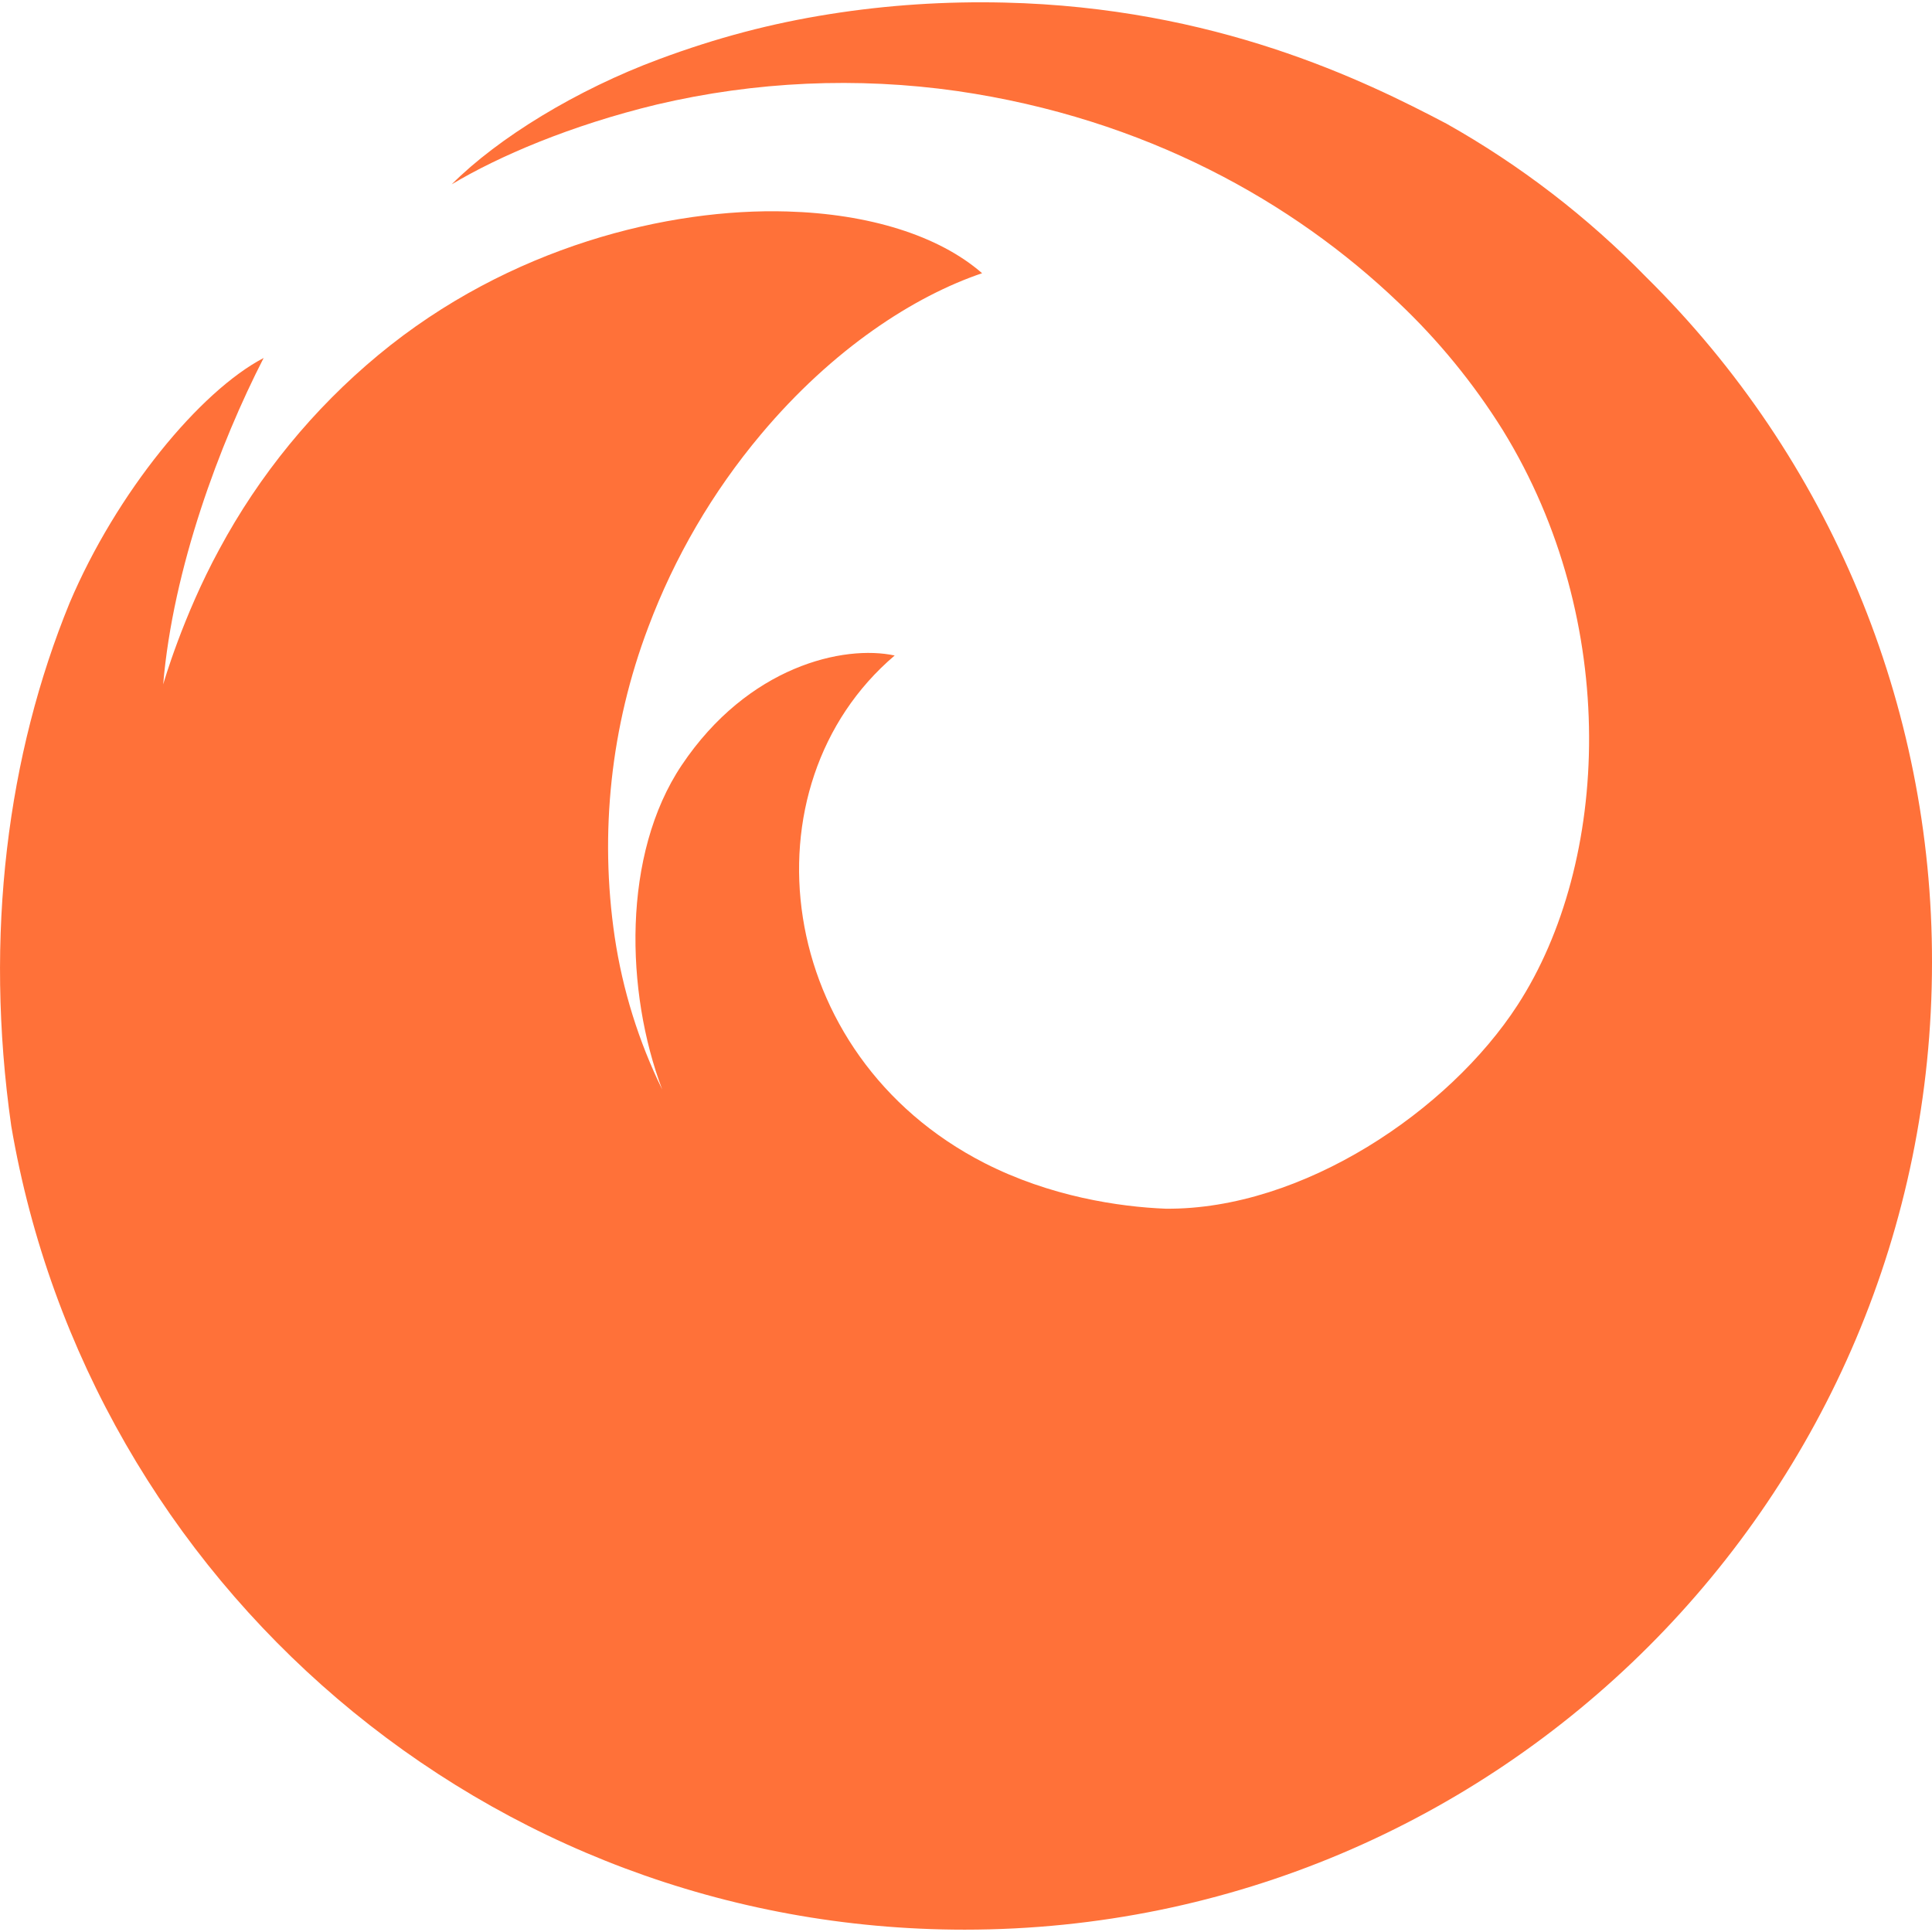
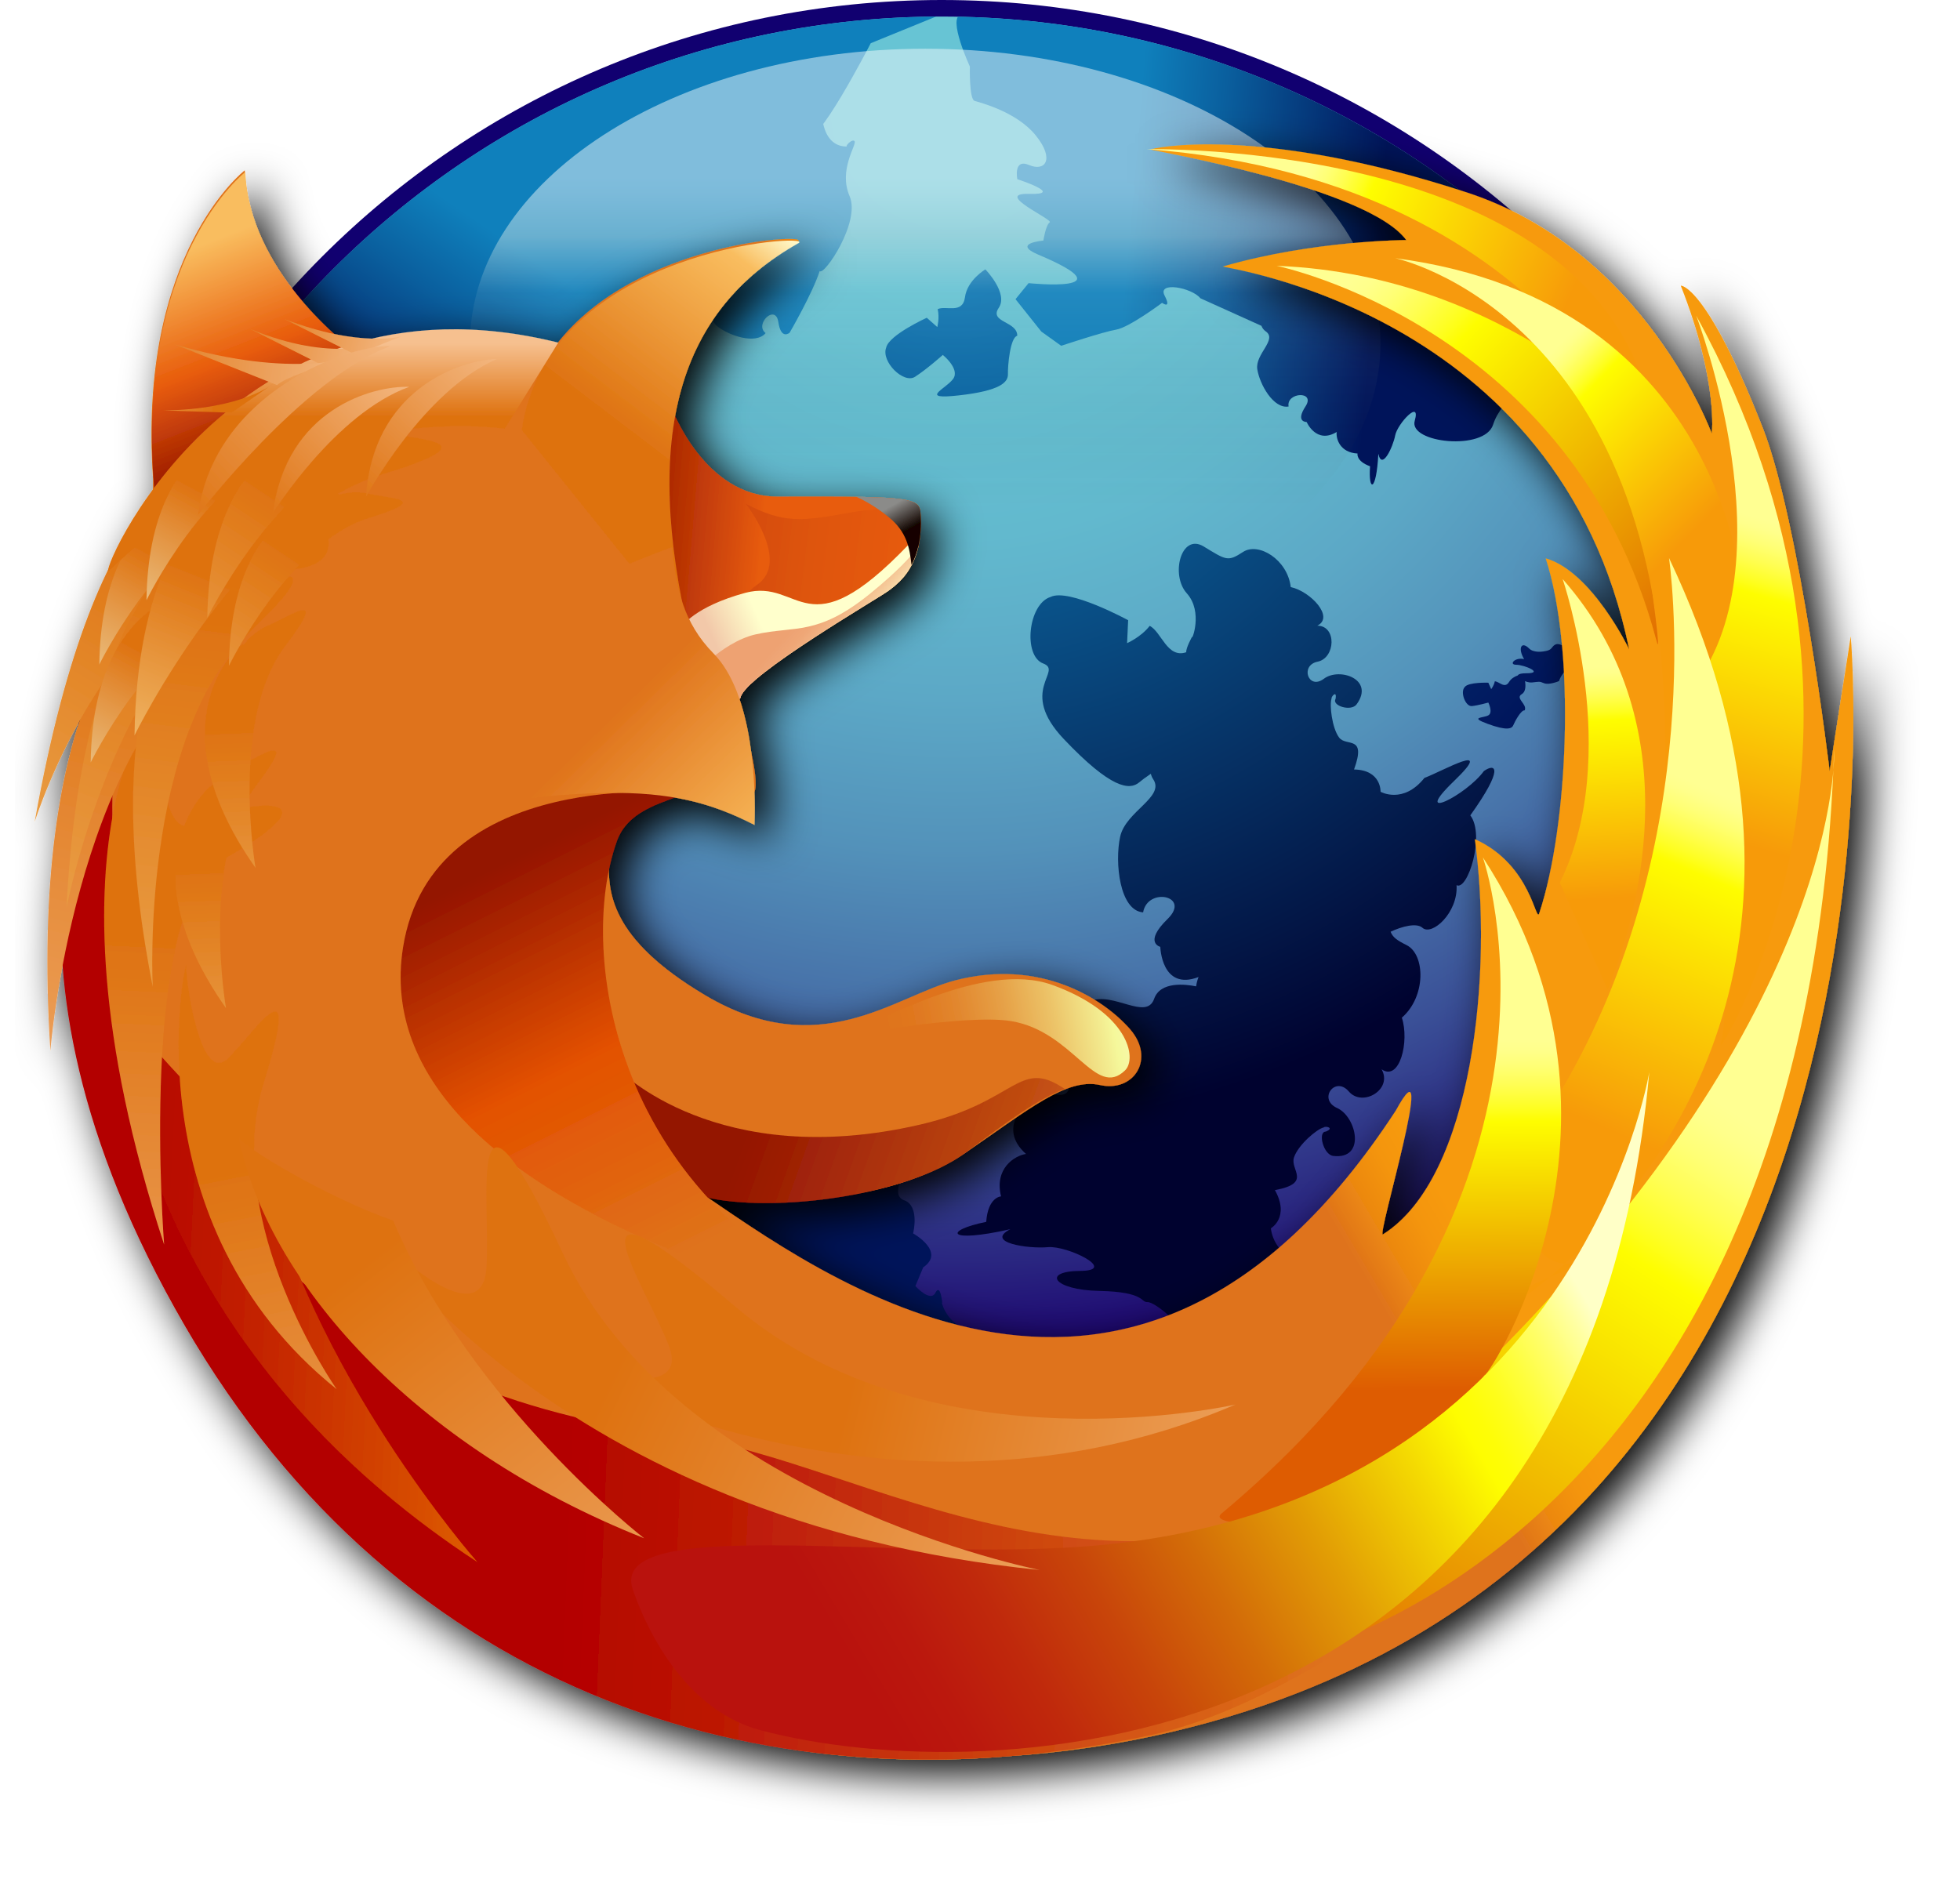
- <svg xmlns="http://www.w3.org/2000/svg" fill="#FF7139" role="img" viewBox="0 0 24 24">
-   <path d="M20.452 3.445a11.002 11.002 0 00-2.482-1.908C16.944.997 15.098.093 12.477.032c-.734-.017-1.457.03-2.174.144-.72.114-1.398.292-2.118.56-1.017.377-1.996.975-2.574 1.554.583-.349 1.476-.733 2.55-.992a10.083 10.083 0 013.729-.167c2.341.34 4.178 1.381 5.48 2.625a8.066 8.066 0 011.298 1.587c1.468 2.382 1.33 5.376.184 7.142-.85 1.312-2.67 2.544-4.37 2.53-.583-.023-1.438-.152-2.25-.566-2.629-1.343-3.021-4.688-1.118-6.306-.632-.136-1.82.13-2.646 1.363-.742 1.107-.7 2.816-.242 4.028a6.473 6.473 0 01-.59-1.895 7.695 7.695 0 01.416-3.845A8.212 8.212 0 019.45 5.399c.896-1.069 1.908-1.72 2.75-2.005-.54-.471-1.411-.738-2.421-.767C8.31 2.583 6.327 3.061 4.7 4.41a8.148 8.148 0 00-1.976 2.414c-.455.836-.691 1.659-.697 1.678.122-1.445.704-2.994 1.248-4.055-.79.413-1.827 1.668-2.41 3.042C.095 9.37-.2 11.608.14 13.989c.966 5.668 5.9 9.982 11.843 9.982C18.62 23.971 24 18.591 24 11.956a11.93 11.93 0 00-3.548-8.511z" />
+ <svg xmlns="http://www.w3.org/2000/svg" xmlns:xlink="http://www.w3.org/1999/xlink" xml:space="preserve" width="132.72" height="127.219" overflow="visible">
+   <ellipse cx="63.755" cy="59.375" fill="#110070" rx="59.336" ry="59.375" />
+   <radialGradient id="a" cx="64.569" cy="7.227" r="104.221" fx="64.569" fy="7.227" gradientUnits="userSpaceOnUse">
+     <stop offset="0" stop-color="#67c5d5" />
+     <stop offset=".16" stop-color="#66c2d3" />
+     <stop offset=".28" stop-color="#62b9ce" />
+     <stop offset=".385" stop-color="#5ca8c6" />
+     <stop offset=".483" stop-color="#5392ba" />
+     <stop offset=".576" stop-color="#4874aa" />
+     <stop offset=".665" stop-color="#3a5097" />
+     <stop offset=".749" stop-color="#2a2781" />
+     <stop offset=".815" stop-color="#1b006d" />
+     <stop offset="1" stop-color="#596aad" />
+   </radialGradient>
+   <ellipse cx="63.755" cy="59.375" fill="url(#a)" rx="58.215" ry="58.254" />
+   <radialGradient id="b" cx="64.552" cy="14.175" r="52.232" fx="64.552" fy="14.175" gradientUnits="userSpaceOnUse">
+     <stop offset="0" stop-color="#0f80bc" />
+     <stop offset=".338" stop-color="#0a5f9e" />
+     <stop offset="1" stop-color="#00145a" />
+   </radialGradient>
+   <path fill="url(#b)" d="M55.405 89.446c-.072-.316-.857-1.233-1.458-1.438-.599-.205-1.188.884-1.574-.924-1.266.726-1.812-.2-1.812-.2s-1.365.08-1.629 1.751c-.65.769-2.316 3.566-1.431.657.891-2.927-.94-.23-1.11 1.24-.318.653-.855.719-.517-2.218-1.173-.405-1.772-3.127-1.129-3.179-.747-1.041-.16-2.633.462-2.548.622.08 1.69-1.36 1.657-1.694-.033-.333.482-.095.45-2.336-.033-2.247.847-2.803.919-.924.076 1.872 1.194-.613 1.079-1.566-.116-.949.112-3.094.793-1.826-.793-3.137-.167-3.261.309-1.173 1.193.094 1.234.73 1.234.73 1.321-.325 1.954.67 2.056 1.228 1.224-1.445 2.46.113 2.46.113s.853-.283.445 1.2c-.41 1.478 1.772.678 1.251-.384 1.073-.543 2.666 1.102 3.168 2.224.502 1.127-.86 2.723.202 3.109 1.068.384.6 2.242.6 2.242s2.232 1.238.683 2.301l-.528 1.265s1.01 1.127 1.354.456c.344-.672.466.683.466.683-.129-.24.248 1.396 1.64 1.74 1.398.341 2.283 2.55.731 2.578-1.546.025-1.666-.017-2.085.886-.417.899-2.391.931-3.413-.233-1.087.368-3.021-.106-2.452-.976-.938.547-1.824-.922-1.091-1.577.733-.653-.412-1.499-.797-.563-.381.935-2.404 1.396-2.263-.195.042-.472 1.12-.748 1.134-.354.197.455.277-.036.196-.095z" />
+   <radialGradient id="c" cx="64.554" cy="14.176" r="52.229" fx="64.554" fy="14.176" gradientUnits="userSpaceOnUse">
+     <stop offset="0" stop-color="#0f80bc" />
+     <stop offset=".338" stop-color="#0a5f9e" />
+     <stop offset="1" stop-color="#00145a" />
+   </radialGradient>
+   <path fill="url(#c)" d="M103.541 43.916c.309.306.917.238 1.254.144.339-.097.291-.337.583-.431.287-.097 1.397.431 1.107 1.584-.673.094-.917.912-.917.912s-.673.287-1.013.144c-.338-.144-.338-.097-.821-.05-.483.05-1.643-.622-.387-.622 1.257 0-.143-.577-.675-.577-.53 0-.097-.528.532-.384-.436-.72-.195-1.251.337-.72z" />
+   <radialGradient id="d" cx="64.549" cy="14.172" r="52.237" fx="64.549" fy="14.172" gradientUnits="userSpaceOnUse">
+     <stop offset="0" stop-color="#0f80bc" />
+     <stop offset=".338" stop-color="#0a5f9e" />
+     <stop offset="1" stop-color="#00145a" />
+   </radialGradient>
+   <path fill="url(#d)" d="M99.188 46.524c-.337.334.049 1.344.483 1.294.433-.047 1.11-.238 1.11-.238s.337.672 0 .866c-.337.19-1.319.106-.047.575 1.304.479 1.64.334 1.737.094.097-.238.53-1.054.773-1.006.193-.431-.676-.815-.192-1.105.479-.288.096-1.343.096-1.343s-.677.047-.966.528c-.29.48-.674-.047-.964-.047-.049.287-.243.527-.243.527l-.193-.434c-.001-.001-1.354-.047-1.594.289z" />
+   <radialGradient id="e" cx="65.405" cy="19.12" r="57.383" fx="65.405" fy="19.12" gradientUnits="userSpaceOnUse">
+     <stop offset="0" stop-color="#0f80bc" />
+     <stop offset=".264" stop-color="#0b629b" />
+     <stop offset=".844" stop-color="#031747" />
+     <stop offset="1" stop-color="#00022f" />
+   </radialGradient>
+   <path fill="url(#e)" d="M90.165 47.314c-.042-.123.384-.62.27.024-.262.458 1.058.87 1.428.36 1.241-1.7-1.17-2.522-2.216-1.732-1.056.797-1.638-.912-.425-1.155 1.209-.245 1.311-2.43-.021-2.438 1.176-.58-.453-2.318-1.799-2.615-.217-1.87-2.189-3.059-3.226-2.38-1.047.681-1.137.561-2.671-.37-1.528-.927-2.264 1.928-1.14 3.175 1.131 1.256.311 3.281.358 2.935 0 0-.426.766-.398 1.053-1.294.439-1.672-1.383-2.475-1.786-.585.763-1.53 1.17-1.53 1.17l.071-1.553s-4.017-2.188-5.251-1.575c-1.521.47-1.881 3.991-.5 4.506 1.383.521-1.735 1.818 1.393 5.116 3.213 3.386 4.455 3.483 5.111 2.932.162-.139.442-.347.784-.578.031.13.083.255.163.373.804 1.209-1.869 2.162-2.242 3.894-.379 1.751-.03 5.007 1.556 5.118.302-1.735 3.27-1.122 1.655.45-1.644 1.603-.491 1.886-.491 1.886s.078 3.003 2.592 2.043c-.073.172-.132.392-.167.632-.703-.142-2.421-.357-2.841.841-.53 1.512-2.774-.512-4.344.167-1.563.674-3.844 2.887-3.076 4.443 1.476-.7 2.606 2.456.544 1.808-2.069-.65-1.667.583-1.667.583s-2.154 1.699-.137 3.508c-.775.118-2.152.981-1.688 2.874 0 0-.885.032-1.004 1.726-2.887.582-2.711 1.478 1.633.496-1.753.91 1.226 1.338 2.546 1.217 1.322-.12 4.792 1.591 2.185 1.608-2.612.016-1.834 1.294 1.294 1.355 3.123.064 2.795.788 3.259.756.464-.032 2.484 1.561 2.374 2.444-.113.884 2.116 1.801 3.566.788.074.919 3.886.202 4.45-1.455 4.128.631 4.033-.139 3.114-.629-2.067-.316-5.86-3.063-1.746-1.65 4.093 1.411.15-1.11-.929-2.079-2.35-.457-2.47-2.416-2.47-2.416s1.298-.739.274-2.586c2.539-.471 1.006-1.364 1.291-2.215.285-.854 1.574-1.942 2.016-2.03.084-.115.775.023.134.283-.554.006-.161 1.566.502 1.646 2.242.273 1.586-2.654.269-3.243-1.32-.594-.135-2.204.792-1.12.927 1.082 2.993-.133 2.218-1.504 1.232.854 1.896-1.909 1.372-3.495 1.648-1.429 1.595-4.278.32-4.915-.627-.313-.93-.516-1.082-.905.757-.358 1.761-.622 2.155-.269.641.579 2.425-1.018 2.312-2.885.751.412 1.947-3.395.931-4.727 2.326-3.252 1.699-3.547.921-3.002-1.17 1.622-5.013 3.563-2.034.688 2.892-2.791-.769-.675-1.994-.222-1.441 1.805-2.97.938-2.97.938s.065-1.479-1.796-1.509c.86-2.373-.526-1.516-1.011-2.164-.486-.647-.661-2.229-.512-2.634z" />
+   <radialGradient id="f" cx="64.551" cy="14.173" r="52.233" fx="64.551" fy="14.173" gradientUnits="userSpaceOnUse">
+     <stop offset="0" stop-color="#0f80bc" />
+     <stop offset=".338" stop-color="#0a5f9e" />
+     <stop offset="1" stop-color="#00145a" />
+   </radialGradient>
+   <path fill="url(#f)" d="M60.007 23.541c-.361.941 1.178 2.47 1.951 1.978.775-.495 1.885-1.482 1.885-1.482s1.177.945.701 1.619c-.479.672-2.386 1.428.374 1.122 2.831-.313 3.347-.897 3.333-1.437-.015-.538.141-2.469.631-2.603.015-.99-1.925-.898-1.253-1.889.672-.986-.905-2.606-.905-2.606s-1.228.719-1.382 1.888c-.155 1.167-1.304.538-1.848.806.141.584-.026 1.212-.026 1.212l-.711-.629c.001-.001-2.571 1.168-2.75 2.021z" />
+   <radialGradient id="g" cx="64.552" cy="14.165" r="52.242" fx="64.552" fy="14.165" gradientUnits="userSpaceOnUse">
+     <stop offset="0" stop-color="#0f80bc" />
+     <stop offset=".338" stop-color="#0a5f9e" />
+     <stop offset="1" stop-color="#00145a" />
+   </radialGradient>
+   <path fill="url(#g)" d="M64.61 72.966c-.337.334.05 1.343.483 1.296.434-.049 1.11-.24 1.11-.24s.337.672 0 .865c-.339.19-1.319.108-.049.575 1.303.48 1.642.336 1.739.096.095-.24.529-1.056.771-1.009.195-.431-.676-.814-.193-1.102.483-.291.099-1.346.099-1.346s-.676.048-.966.529c-.29.479-.676-.049-.966-.049-.049.288-.24.528-.24.528l-.193-.431c-.001 0-1.354-.048-1.595.288z" />
+   <defs>
+     <ellipse id="h" cx="63.755" cy="59.375" rx="58.215" ry="58.254" />
+   </defs>
+   <clipPath id="j">
+     <use xlink:href="#h" />
+   </clipPath>
+   <linearGradient id="i" x1="76.372" x2="93.232" y1="16.592" y2="18.029" gradientUnits="userSpaceOnUse">
+     <stop offset="0" stop-color="#0f80bc" />
+     <stop offset=".338" stop-color="#0a5f9e" />
+     <stop offset="1" stop-color="#00145a" />
+   </linearGradient>
+   <path fill="url(#i)" d="M65.061 1.002c-.912.203.613 3.503.613 3.503s-.055 2.216.321 2.329c.374.113 2.852.733 4.147 2.345 1.301 1.614.625 2.463-.458 1.997-1.084-.465-.797.959-.797.959s3.27 1.063.8.995c-2.475-.066 1.666 1.741 1.393 1.93-.273.191-.429 1.231-.429 1.231s-2.183.182-.333.959c6.26 2.637-.669 1.925-.669 1.925l-.884 1.087 1.749 2.194 1.345.962s2.833-.945 3.716-1.093c.884-.146 3.114-1.815 3.114-1.815s.669.478.169-.497c-.501-.976 1.841-.54 2.425.186l4.134 1.867c.054.144.146.274.292.375.806.565-.729 1.535-.573 2.562.156 1.016 1.093 2.704 2.121 2.526-.18-.969 1.851-1.086 1.144-.006-.706 1.077.077 1.056.077 1.056s.653 1.521 2.034.676c-.056.464.227 1.397 1.413 1.459 0 0-.126.506.848.865-.132 1.737.424 1.792.561-.846.245 1.157.992-.471 1.141-1.25.15-.784 1.756-2.505 1.322-.984-.431 1.508 4.735 2.06 5.308.259.578-1.815 2.637-2.763 2.699-3.038.062-.281-4.583-.712-4.07-.493.514.219 1.47-.948 1.115-1.986.576.116.83-2.301-.083-2.927 1.143-2.405.651-2.48.182-2.001-.57 1.205-2.922 3.023-1.327.783 1.609-2.263-.653-.284-1.438.208-.689 1.341-1.899 1.08-1.899 1.08s-.222-.911-1.516-.607c.151-1.612-.653-.838-1.12-1.154-.285-.193-.558-.627-.726-.999 1.115.452 2.612.933 2.354.104-.167-.542 2.112.643 2.192.396l2.848-.396 2.769-1.75C85.388.164 65.061 1.002 65.061 1.002z" clip-path="url(#j)" />
+   <linearGradient id="k" x1="38.492" x2="29.174" y1="19.147" y2="32.832" gradientUnits="userSpaceOnUse">
+     <stop offset="0" stop-color="#0f80bc" />
+     <stop offset=".338" stop-color="#0a5f9e" />
+     <stop offset="1" stop-color="#00145a" />
+   </linearGradient>
+   <path fill="url(#k)" d="M38.752 6.095c-10.573 4.747-18.551 14.531-18.551 14.531s.938 2.145 1.265 1.987c.33-.156-2.361 5.628-.386 5.954 1.985.325 7.696-3.578 6.637-3.22-1.056.356.595-2.112.595-2.112s2.972-1.318 1.214.202c-1.743 1.511 2.318.187 2.255.496-.064.311.525 1.147.525 1.147s-1.393 1.494.406.892c6.172-2.075.812 1.779.812 1.779l.106 1.312 2.67.464 1.578-.15s1.381-2.436 1.914-3.098c.535-.663 1.028-3.284 1.028-3.284s.803-.084-.213-.468c-1.016-.385.972-1.583 1.886-1.434l4.303-1.336c.138.068.292.103.47.082.985-.114.489 1.603 1.294 2.25.796.644 2.627 1.264 3.283.469-.784-.594.674-2.011.86-.751.187 1.249.767.723.767.723s1.543-2.654 2.036-4.177c.27.377 2.788-3.309 2.025-5.067-.771-1.78.479-3.456.34-3.715-.143-.256-.896.528-.34.34.561-.192-1.589.772-1.874-2.061-.288-2.89-.707.243-.985 1.169.377 1.508 4.29-6.093 4.29-6.093L64.006.869c0 .004-11.481-.957-25.254 5.226z" clip-path="url(#j)" />
+   <linearGradient id="l" x1="62.652" x2="62.652" y1="34.546" y2="11.895" gradientUnits="userSpaceOnUse">
+     <stop offset=".014" stop-opacity="0" />
+     <stop offset=".65" stop-color="#c4e0e3" stop-opacity=".2" />
+     <stop offset=".822" stop-color="#c4e0e3" />
+     <stop offset=".85" stop-color="#cde5e8" />
+     <stop offset=".944" stop-color="#e8f4f7" />
+     <stop offset="1" stop-color="#f2fafc" />
+   </linearGradient>
+   <ellipse cx="62.652" cy="23.271" fill="url(#l)" opacity=".5" rx="30.825" ry="19.971" />
+   <filter id="m" width="150%" height="150%" x="-25%" y="-25%">
+     <feGaussianBlur in="SourceAlpha" result="blur" stdDeviation="1.5" />
+     <feOffset dx="1" dy="1" in="blur" result="shift" />
+     <feMerge>
+       <feMergeNode in="shift" />
+       <feMergeNode in="SourceGraphic" />
+     </feMerge>
+   </filter>
+   <g filter="url(#m)">
+     <linearGradient id="n" x1="64.478" x2="78.466" y1="56.301" y2="48.085" gradientUnits="userSpaceOnUse">
+       <stop offset="0" stop-color="#df731b" />
+       <stop offset=".545" stop-color="#df731b" />
+       <stop offset=".701" stop-color="#ec8811" />
+       <stop offset=".859" stop-color="#f4950b" />
+       <stop offset="1" stop-color="#f79a09" />
+     </linearGradient>
+     <path fill="url(#n)" d="m125.321 43.084-1.426 9.15s-2.039-16.94-4.538-23.273c-3.83-9.704-5.534-9.626-5.545-9.612 2.565 6.519 2.1 10.021 2.1 10.021s-4.545-12.387-16.562-16.328c-14.232-4.665-21.482-2.979-21.428-2.914.054.066 14.709 2.562 17.308 6.133 0 0-6.225 0-12.42 1.785-.28.08 22.793 2.882 27.51 25.938 0 0-2.529-5.277-5.657-6.173 2.057 6.258 1.529 18.133-.43 24.035-.252.759-.51-3.281-4.369-5.021 1.236 8.857-.074 22.905-6.219 26.775-.479.301 3.852-13.868.871-8.39-17.797 27.287-38.956 11.04-47.538 5.249 6.888 1.688 14.205.472 18.441-2.423 4.275-2.922 6.804-5.058 9.075-4.553 2.27.507 3.781-1.771 2.018-3.792-1.765-2.025-6.051-4.808-11.849-3.291-4.089 1.071-9.156 5.595-16.891 1.014-6.599-3.91-6.554-7.085-6.554-9.108 0-2.024 1.8-5.1 5.076-4.595 2.934.453 1.388-1.27 4.545 0 .86.346-.086-4.129-1.31-6.996 2.357-4.919 10.004-6.381 10.575-6.812 1.034-.782.465-1.172.818-2.35.33-1.097.541-4.062-8.017-3.243-3.938.377-6.443-4.726-7.264-5.965.266-1.577.693-3.018 1.271-4.338.587-1.203 1.228-2.305 1.868-3.139.2-.261.374-.49.532-.703 1.276-1.488 2.842-2.76 4.722-3.818.981-.554-10.969-.035-16.346 6.974-1.443.188-3.423-.228-5.636-.228-2.774 0-4.953.303-6.97.81-.323.081-.844.037-1.481-.115-1.775-1.839-6.797-6.259-7.027-12.254 0 0-7.302 5.612-6.209 20.912-.096 8.461-2.594 6.042-3.879 10.634-.598 2.176.899 3.815.899 3.879-.002.033 1.796-1.946 1.796-1.946s-11.323 19.617 3.3 44.66c12.604 21.589 33.755 31.13 55.703 29.272 3.839-.25 7.706-.822 11.564-1.754 51.133-12.363 45.573-74.107 45.573-74.107z" />
+     <linearGradient id="o" x1="41.839" x2="52.697" y1="36.962" y2="37.892" gradientUnits="userSpaceOnUse">
+       <stop offset=".011" stop-color="#941403" />
+       <stop offset=".897" stop-color="#e85c0a" />
+     </linearGradient>
+     <path fill="url(#o)" d="M45.469 27.61s2.21 6.039 7.167 6.019c9.457-.038 9.646.093 9.707 1.243.188 3.5-1.54 4.647-2.201 5.145-.663.497-9.668 5.718-9.999 7.211-.331 1.492-10.391-14.198-10.391-14.198l5.717-5.42z" />
+     <linearGradient id="p" x1="24.45" x2="63.643" y1="33.953" y2="38.852" gradientUnits="userSpaceOnUse">
+       <stop offset=".011" stop-color="#941403" />
+       <stop offset=".136" stop-color="#a32104" />
+       <stop offset=".498" stop-color="#c84107" />
+       <stop offset=".789" stop-color="#df5509" />
+       <stop offset=".972" stop-color="#e85c0a" />
+     </linearGradient>
+     <path fill="url(#p)" d="M50.504 34.12s3.072 3.922.749 5.491c-2.838 1.916 4.012 2.335 6.494.942s4.006-3.44 4.093-3.745.902-3.054-4.279-2.096c-3.276.606-4.476.746-7.057-.592z" />
+     <linearGradient id="q" x1="48.731" x2="51.856" y1="44.32" y2="42.945" gradientUnits="userSpaceOnUse">
+       <stop offset="0" stop-color="#f2c8a9" />
+       <stop offset="1" stop-color="#ffc" />
+     </linearGradient>
+     <path fill="url(#q)" d="M60.143 40.017c.502-.378 1.616-1.137 2.042-3.011-.311.126-.34-.23-.707-.076-6.955 7.255-7.221 2.203-11.017 3.22-3.46.947-4.237 2.246-4.383 2.347.051.073.104.148.155.221.997.506 1.953 2.122 2.671 3.564.702.836 1.173 1.248 1.241.945.33-1.493 9.335-6.714 9.998-7.21z" />
+     <linearGradient id="r" x1="38.768" x2="91.339" y1="82.582" y2="84.747" gradientUnits="userSpaceOnUse">
+       <stop offset="0" stop-color="#b30000" />
+       <stop offset="1" stop-color="#df731b" />
+     </linearGradient>
+     <path fill="url(#r)" d="M8.18 45.782c-1.42 2.979-10.532 18.377 4.339 44.005 14.552 25.084 39.737 33.276 65.45 27.71 7.34-1.588 15.803-7.331 21.196-11.545-3.465-8.74-1.414-8.412-3.271-7.262-20.714 12.823-37.18.174-49.924-1.443C-.913 91.305 8.345 45.689 8.345 45.689l-.165.093z" />
+     <linearGradient id="s" x1="51.278" x2="78.689" y1="74.424" y2="84.212" gradientUnits="userSpaceOnUse">
+       <stop offset="0" stop-color="#941403" />
+       <stop offset="1" stop-color="#df731b" />
+     </linearGradient>
+     <path fill="url(#s)" d="M47.219 80.933c4.419 1.325 14.06.183 18.201-2.897 2.79-2.074 4.898-3.638 6.671-4.292-3.134-2.129-3.184.889-9.774 2.415-13.728 3.185-20.393-3.695-20.393-3.695.972 5.444 4.372 8.095 5.902 9.036-.406-.36-.619-.571-.607-.567z" />
+     <linearGradient id="t" x1="6.106" x2="32.828" y1="87.057" y2="87.057" gradientTransform="rotate(2.807 27.64417 95.55361)" gradientUnits="userSpaceOnUse">
+       <stop offset=".056" stop-color="#b30000" />
+       <stop offset="1" stop-color="#de5c01" />
+     </linearGradient>
+     <path fill="url(#t)" d="M32.332 105.794S20.904 92.898 17.714 78.456c-4.704-4.443-8.042-8.2-10.259-10.917 1.28 10.277 6.52 26.232 24.877 38.255z" />
+     <linearGradient id="u" x1="209.723" x2="224.261" y1="-130.659" y2="-85.619" gradientTransform="matrix(.9929 .1186 -.1186 .9929 -207.2682 181.2932)" gradientUnits="userSpaceOnUse">
+       <stop offset=".056" stop-color="#de7210" />
+       <stop offset="1" stop-color="#f6c08f" />
+     </linearGradient>
+     <path fill="url(#u)" d="M22.799 94.082s-7.887-11.228-4.93-20.762c2.66-8.571-.565-3.472-2.441-1.64-1.895 1.851-2.869-5.464-2.821-6.307.003-.018.001-.026-.001-.027-.119-.025-3.754 17.526 10.193 28.736z" />
+     <linearGradient id="v" x1="12.471" x2="12.471" y1="61.107" y2="111.455" gradientTransform="rotate(2.563 17.15541 71.76216)" gradientUnits="userSpaceOnUse">
+       <stop offset=".056" stop-color="#de7210" />
+       <stop offset="1" stop-color="#f6c08f" />
+     </linearGradient>
+     <path fill="url(#v)" d="M11.115 84.294S9.317 61.506 15 58.285c9.025-5.115.753-3.919-1.864-2.499-2.645 1.433-2.4-8-2.026-8.896.367-.883-9.315 8.918.005 37.404z" />
+     <path fill="#A40000" d="M50.601 17.239s-7.145 7.257-7.092 7.282c.054.026.205 9.315.438 11.948.856 1.011 3.524 7.588 1.482 6.128-2.086-1.49-.582-1.522-.4-.765.005.025.005.037 0 .037-.138.064-5.185-10.923 5.572-24.63z" />
+     <linearGradient id="w" x1="18.348" x2="12.886" y1="30.846" y2="16.85" gradientUnits="userSpaceOnUse">
+       <stop offset=".011" stop-color="#941403" />
+       <stop offset=".472" stop-color="#e85c0a" />
+       <stop offset="1" stop-color="#f9bd5f" />
+     </linearGradient>
+     <path fill="url(#w)" d="M16.613 11.647s-7.594 5.825-6.143 21.805c5.878-5.277 14.19-9.222 14.19-9.222-1.395-.878-7.794-5.997-8.047-12.583z" />
+     <linearGradient id="x" x1="41.704" x2="54.792" y1="34.058" y2="16.853" gradientUnits="userSpaceOnUse">
+       <stop offset=".197" stop-color="#de7210" />
+       <stop offset=".843" stop-color="#f9bd5f" />
+       <stop offset="1" stop-color="#fffccf" />
+     </linearGradient>
+     <path fill="url(#x)" d="m35.328 29.122 11.406 14.185c-3.291-13.93-.761-22.288 7.34-26.847 1.199-.676-16.925.243-18.746 12.662z" />
+     <linearGradient id="y" x1="34.784" x2="48.052" y1="57.541" y2="84.079" gradientUnits="userSpaceOnUse">
+       <stop offset=".017" stop-color="#941403" />
+       <stop offset=".5" stop-color="#e35100" />
+       <stop offset="1" stop-color="#df731b" />
+     </linearGradient>
+     <path fill="url(#y)" d="M27.292 64.164C29.237 51.908 46.294 53.71 46.294 53.71c-.761.565-3.683.903-4.52 3.241-2.762 7.719-.128 24.581 17.078 31.653 1.815.748-34.434-6.328-31.56-24.44z" />
+     <linearGradient id="z" x1="54.825" x2="58.139" y1="41.267" y2="44.27" gradientUnits="userSpaceOnUse">
+       <stop offset="0" stop-color="#eea272" />
+       <stop offset=".186" stop-color="#efa777" />
+       <stop offset=".406" stop-color="#f2b585" />
+       <stop offset=".643" stop-color="#f6cd9c" />
+       <stop offset=".89" stop-color="#fceebb" />
+       <stop offset="1" stop-color="#ffc" />
+     </linearGradient>
+     <path fill="url(#z)" d="M62.087 37.338c-.084-.015-.158-.013-.195.037-.21.281-1.021 1.239-2.95 2.81-3.583 2.915-5.093 2.177-7.762 2.774-1.215.271-2.37 1.087-3.148 1.741.315.509.609 1.057.871 1.582.702.836 1.173 1.248 1.241.945.331-1.493 9.336-6.714 9.999-7.211.47-.353 1.468-1.054 1.944-2.678z" />
+     <linearGradient id="A" x1="35.5" x2="50.721" y1="48.361" y2="63.893" gradientUnits="userSpaceOnUse">
+       <stop offset=".197" stop-color="#df731b" />
+       <stop offset=".843" stop-color="#f9bd5f" />
+       <stop offset="1" stop-color="#fffccf" />
+     </linearGradient>
+     <path fill="url(#A)" d="M51.09 55.865c.1-2.59-.081-8.881-2.774-11.611-2.057-2.085-2.54-4.474-2.816-7.201-22.363 8.353-25.556 19.272-23.32 18.917 17.886-2.835 22.914-3.182 28.91-.105z" />
+     <linearGradient id="B" x1="847.471" x2="847.471" y1="-1065.021" y2="-1007.958" gradientTransform="rotate(14.693 -3854.01 -3747.101)" gradientUnits="userSpaceOnUse">
+       <stop offset=".056" stop-color="#de7210" />
+       <stop offset="1" stop-color="#f6c08f" />
+     </linearGradient>
+     <path fill="url(#B)" d="M3.411 71.171s1.554-20.192 11.661-27.582c7.935-5.805 1.773-3.696-1.291-3.456-3.231.256-4.954 2.221-4.331 1.498.027-.03.036-.047.031-.055-.106-.125-7.584 6.15-6.07 29.595z" />
+     <linearGradient id="C" x1="15.856" x2="-3.437" y1="36.413" y2="67.833" gradientTransform="matrix(.9897 -.0801 .0949 1.1727 -3.8203 -4.9468)" gradientUnits="userSpaceOnUse">
+       <stop offset=".056" stop-color="#de7210" />
+       <stop offset="1" stop-color="#f2c06e" />
+     </linearGradient>
+     <path fill="url(#C)" d="M2.347 55.658s5.416-17.192 16.362-17.047c7.259.097 1.501-6.134-.695-7.081-2.291-.981-2.839-.943-3.374-.469-.802.71-8.004.436-12.293 24.597z" />
+     <linearGradient id="D" x1="80.929" x2="60.433" y1="67.845" y2="71.76" gradientUnits="userSpaceOnUse">
+       <stop offset=".005" stop-color="#fffaee" />
+       <stop offset=".276" stop-color="#f5f89b" />
+       <stop offset=".31" stop-color="#f3ed91" />
+       <stop offset=".467" stop-color="#ecc267" />
+       <stop offset=".618" stop-color="#e6a046" />
+       <stop offset=".761" stop-color="#e2872e" />
+       <stop offset=".892" stop-color="#e07820" />
+       <stop offset="1" stop-color="#df731b" />
+     </linearGradient>
+     <path fill="url(#D)" d="M76.185 72.486c.823-.807.249-3.903-4.924-5.78-4.694-1.705-12.021 2.63-14.195 3.486 0 0 8.299-1.555 11.411-1.037 4.218.702 5.7 5.301 7.708 3.331z" />
+     <linearGradient id="E" x1="-411.273" x2="-411.273" y1="427.628" y2="475.32" gradientTransform="rotate(7.252 2864.419 3601.483)" gradientUnits="userSpaceOnUse">
+       <stop offset=".056" stop-color="#de7210" />
+       <stop offset="1" stop-color="#f2c06e" />
+     </linearGradient>
+     <path fill="url(#E)" d="M10.342 66.822s-.899-16.902 6.676-24.121c5.947-5.67 1.069-3.255-1.444-2.724-2.65.562-3.865 2.377-3.426 1.71.019-.028.023-.043.019-.049-.103-.091-5.619 5.919-1.825 25.184z" />
+     <linearGradient id="F" x1="-414.437" x2="-414.437" y1="422.684" y2="470.37" gradientTransform="matrix(.9324 .3616 -.3616 .9324 554.92 -207.713)" gradientUnits="userSpaceOnUse">
+       <stop offset=".056" stop-color="#de7210" />
+       <stop offset="1" stop-color="#f2c06e" />
+     </linearGradient>
+     <path fill="url(#F)" d="M4.508 61.453s3.201-16.621 12.293-21.801c7.138-4.069 1.823-2.901-.745-2.991-2.708-.093-4.324 1.375-3.738.834.025-.022.033-.037.03-.042-.076-.115-6.878 4.389-7.84 24z" />
+     <linearGradient id="G" x1="13.848" x2=".569" y1="55.797" y2="75.716" gradientTransform="rotate(-35.865 17.14391 54.25412)" gradientUnits="userSpaceOnUse">
+       <stop offset=".056" stop-color="#de7210" />
+       <stop offset="1" stop-color="#f2c072" />
+     </linearGradient>
+     <path fill="url(#G)" d="M15.303 68.275s-1.75-10.074 2.021-15.033c3.01-3.957.367-2.021-1.03-1.451-1.458.596-2.011 1.771-1.812 1.34.193-.421-6.488 4.756.821 15.144z" />
+     <linearGradient id="H" x1="21.035" x2="7.756" y1="49.271" y2="69.189" gradientTransform="rotate(-35.865 17.14391 54.25412)" gradientUnits="userSpaceOnUse">
+       <stop offset=".056" stop-color="#de7210" />
+       <stop offset="1" stop-color="#f2c072" />
+     </linearGradient>
+     <path fill="url(#H)" d="M17.303 58.775s-1.75-10.074 2.021-15.033c3.01-3.957.367-2.021-1.03-1.451-1.458.596-2.011 1.771-1.812 1.34.193-.421-6.488 4.756.821 15.144z" />
+     <linearGradient id="I" x1="12.313" x2="6.504" y1="37.865" y2="48.709" gradientUnits="userSpaceOnUse">
+       <stop offset=".056" stop-color="#de7210" />
+       <stop offset="1" stop-color="#eed8a5" />
+     </linearGradient>
+     <path fill="url(#I)" d="M6.725 45.003s4.087-8.375 9.52-10.024c4.336-1.315 1.35-1.296.014-1.622-1.396-.338-2.431.234-2.054.022.368-.207-7.33.049-7.48 11.624z" />
+     <linearGradient id="J" x1="11.73" x2="5.921" y1="44.492" y2="55.335" gradientUnits="userSpaceOnUse">
+       <stop offset=".056" stop-color="#de7210" />
+       <stop offset="1" stop-color="#eed8a5" />
+     </linearGradient>
+     <path fill="url(#J)" d="M6.142 51.631s4.087-8.375 9.52-10.024c4.336-1.315 1.35-1.296.014-1.622-1.396-.338-2.431.234-2.054.022.367-.208-7.331.049-7.48 11.624z" />
+     <linearGradient id="K" x1="18.313" x2="12.698" y1="39.891" y2="53.833" gradientUnits="userSpaceOnUse">
+       <stop offset=".056" stop-color="#de7210" />
+       <stop offset="1" stop-color="#f2c072" />
+     </linearGradient>
+     <path fill="url(#K)" d="M9.109 49.803s7.209-14.774 16.794-17.684c7.65-2.32 2.382-2.287.024-2.86-2.462-.597-4.288.414-3.624.039.65-.367-12.93.085-13.194 20.505z" />
+     <linearGradient id="L" x1="20.447" x2="7.168" y1="33.105" y2="53.023" gradientUnits="userSpaceOnUse">
+       <stop offset=".056" stop-color="#de7210" />
+       <stop offset="1" stop-color="#f2c072" />
+     </linearGradient>
+     <path fill="url(#L)" d="M14.037 41.846s4.484-9.189 10.445-10.999c4.758-1.443 1.481-1.422.015-1.779-1.532-.371-2.667.257-2.254.024.404-.228-8.042.053-8.206 12.754z" />
+     <linearGradient id="M" x1="21.341" x2="9.239" y1="37.126" y2="55.279" gradientUnits="userSpaceOnUse">
+       <stop offset=".056" stop-color="#de7210" />
+       <stop offset="1" stop-color="#f2c072" />
+     </linearGradient>
+     <path fill="url(#M)" d="M15.499 45.092s4.087-8.375 9.52-10.024c4.336-1.315 1.35-1.296.014-1.622-1.396-.338-2.431.234-2.054.022.367-.208-7.331.049-7.48 11.624z" />
+     <linearGradient id="N" x1="60.286" x2="61.245" y1="34.297" y2="36.006" gradientUnits="userSpaceOnUse">
+       <stop offset="0" stop-color="#8b8b89" />
+       <stop offset="1" stop-color="#120500" />
+     </linearGradient>
+     <path fill="url(#N)" d="M62.344 34.872c-.047-.873-.176-1.158-4.356-1.229.479.217 1.305.652 2.214 1.398 1.201.984 1.396 2.081 1.52 3.217.407-.774.705-1.841.622-3.386z" />
+     <linearGradient id="O" x1="22.56" x2="22.56" y1="28.492" y2="23.245" gradientUnits="userSpaceOnUse">
+       <stop offset=".056" stop-color="#de7210" />
+       <stop offset="1" stop-color="#f6c08f" />
+     </linearGradient>
+     <path fill="url(#O)" d="m37.802 23.206-3.625 5.833s-14.496-2.273-26.785 9.616c-1.016.982 8.038-21.023 30.41-15.449z" />
+     <linearGradient id="P" x1="23.012" x2="33.993" y1="34.751" y2="21.918" gradientTransform="rotate(2.292 33.95402 24.33761)" gradientUnits="userSpaceOnUse">
+       <stop offset=".056" stop-color="#de7210" />
+       <stop offset="1" stop-color="#f6c08f" />
+     </linearGradient>
+     <path fill="url(#P)" d="M24.784 33.646s3.863-7.172 8.872-9.339c-2.589.082-8.403 2.106-8.872 9.339z" />
+     <linearGradient id="Q" x1="15.509" x2="9.7" y1="33.508" y2="44.352" gradientUnits="userSpaceOnUse">
+       <stop offset=".056" stop-color="#de7210" />
+       <stop offset="1" stop-color="#eed8a5" />
+     </linearGradient>
+     <path fill="url(#Q)" d="M9.92 40.646s4.087-8.375 9.52-10.024c4.336-1.315 1.35-1.296.014-1.622-1.396-.338-2.431.234-2.054.022.368-.207-7.331.049-7.48 11.624z" />
+     <linearGradient id="R" x1="16.34" x2="27.067" y1="35.805" y2="23.268" gradientTransform="rotate(5.957 21.63041 35.31469)" gradientUnits="userSpaceOnUse">
+       <stop offset=".056" stop-color="#de7210" />
+       <stop offset="1" stop-color="#f6c08f" />
+     </linearGradient>
+     <path fill="url(#R)" d="M18.482 34.745s4.217-6.751 9.235-8.548c-2.527-.083-8.323 1.526-9.235 8.548z" />
+     <linearGradient id="S" x1="13.372" x2="26.26" y1="22.876" y2="24.641" gradientTransform="rotate(5.19 27.10364 24.74612)" gradientUnits="userSpaceOnUse">
+       <stop offset=".056" stop-color="#de7210" />
+       <stop offset="1" stop-color="#f6c08f" />
+     </linearGradient>
+     <path fill="url(#S)" d="M25.712 23.214s-3.18 1.389-8.787-.942l4.999 2.513 3.788-1.571z" />
+     <linearGradient id="T" x1="6.983" x2="25.178" y1="23.109" y2="25.601" gradientUnits="userSpaceOnUse">
+       <stop offset=".056" stop-color="#de7210" />
+       <stop offset="1" stop-color="#f6c08f" />
+     </linearGradient>
+     <path fill="url(#T)" d="M24.175 24.105s-4.238 1.642-12.394-.802l6.977 2.776c.863-.798 5.417-1.974 5.417-1.974z" />
+     <linearGradient id="U" x1="15.881" x2="27.724" y1="22.228" y2="23.85" gradientTransform="rotate(5.19 27.10364 24.74612)" gradientUnits="userSpaceOnUse">
+       <stop offset=".056" stop-color="#de7210" />
+       <stop offset="1" stop-color="#f6c08f" />
+     </linearGradient>
+     <path fill="url(#U)" d="M27.268 22.759s-2.813.856-8.009-1.154l4.999 2.513c.528-.467 3.01-1.359 3.01-1.359z" />
+     <linearGradient id="V" x1="15.201" x2="4.521" y1="26.94" y2="25.844" gradientUnits="userSpaceOnUse">
+       <stop offset=".056" stop-color="#de7210" />
+       <stop offset="1" stop-color="#f6c08f" />
+     </linearGradient>
+     <path fill="url(#V)" d="M18.496 25.993s-2.09 1.735-7.443 1.806l4.63.151 2.813-1.957z" />
+     <linearGradient id="W" x1="10.945" x2="25.719" y1="37.1" y2="19.835" gradientTransform="rotate(5.957 21.63041 35.31469)" gradientUnits="userSpaceOnUse">
+       <stop offset=".056" stop-color="#de7210" />
+       <stop offset="1" stop-color="#f6c08f" />
+     </linearGradient>
+     <path fill="url(#W)" d="M13.411 34.871s7.153-9.318 13.044-11.428c-2.968-.097-11.975 3.186-13.044 11.428z" />
+   </g>
+   <linearGradient id="X" x1="88.331" x2="117.265" y1="117.368" y2="72.741" gradientUnits="userSpaceOnUse">
+     <stop offset="0" stop-color="#de5c01" />
+     <stop offset=".736" stop-color="#fefd00" />
+     <stop offset=".778" stop-color="#fefe26" />
+     <stop offset=".837" stop-color="#fffe54" />
+     <stop offset=".889" stop-color="#ffff76" />
+     <stop offset=".932" stop-color="#ffff8b" />
+     <stop offset=".961" stop-color="#ffff92" />
+   </linearGradient>
+   <path fill="url(#X)" d="M124.199 50.76s.771 17.288-23.244 41.304c-2.669 2.668-17.16 16.244-16.65 20.317.179 1.439 38.021-5.805 39.894-61.621z" />
+   <linearGradient id="Y" x1="105.157" x2="86.211" y1="22.738" y2="14.417" gradientUnits="userSpaceOnUse">
+     <stop offset="0" stop-color="#f79a09" />
+     <stop offset=".736" stop-color="#fefd00" />
+     <stop offset=".778" stop-color="#fefe26" />
+     <stop offset=".837" stop-color="#fffe54" />
+     <stop offset=".889" stop-color="#ffff76" />
+     <stop offset=".932" stop-color="#ffff8b" />
+     <stop offset=".961" stop-color="#ffff92" />
+   </linearGradient>
+   <path fill="url(#Y)" d="M77.64 10.096c28.926 2.222 34.528 23.021 34.53 21.748.073-20.22-27.444-21.755-34.53-21.748z" />
+   <linearGradient id="Z" x1="117.882" x2="91.359" y1="41.729" y2="17.106" gradientUnits="userSpaceOnUse">
+     <stop offset="0" stop-color="#de5c01" />
+     <stop offset=".736" stop-color="#fefd00" />
+     <stop offset=".778" stop-color="#fefe26" />
+     <stop offset=".837" stop-color="#fffe54" />
+     <stop offset=".889" stop-color="#ffff76" />
+     <stop offset=".932" stop-color="#ffff8b" />
+     <stop offset=".961" stop-color="#ffff92" />
+   </linearGradient>
+   <path fill="url(#Z)" d="M86.449 18.003s20.053 4.099 25.709 25.354c.75 2.815-2.416-17.267-1.439-15.361.975 1.916-8.071-9.358-24.27-9.993z" />
+   <linearGradient id="aa" x1="1.14" x2="-9.966" y1="145.445" y2="133.959" gradientTransform="rotate(-1.62 -3656.64 -3767.36)" gradientUnits="userSpaceOnUse">
+     <stop offset="0" stop-color="#f79a09" />
+     <stop offset=".736" stop-color="#fefd00" />
+     <stop offset=".778" stop-color="#fefe26" />
+     <stop offset=".837" stop-color="#fffe54" />
+     <stop offset=".889" stop-color="#ffff76" />
+     <stop offset=".932" stop-color="#ffff8b" />
+     <stop offset=".961" stop-color="#ffff92" />
+   </linearGradient>
+   <path fill="url(#aa)" d="M94.464 17.483s18.11 3.775 18.29 32.509c.127 20.338 3.141 7.635 6.131 3.064 2.578-3.948.816-8.76.754-8.748-.01.003-1.305-3.743-.432-2.156.039.07-1.216-1.034-1.207-1.035.201-.03-.697-20.652-23.536-23.634z" />
+   <linearGradient id="ab" x1="113.436" x2="119.687" y1="55.834" y2="34.332" gradientUnits="userSpaceOnUse">
+     <stop offset="0" stop-color="#f79a09" />
+     <stop offset=".736" stop-color="#fefd00" />
+     <stop offset=".778" stop-color="#fefe26" />
+     <stop offset=".837" stop-color="#fffe54" />
+     <stop offset=".889" stop-color="#ffff76" />
+     <stop offset=".932" stop-color="#ffff8b" />
+     <stop offset=".961" stop-color="#ffff92" />
+   </linearGradient>
+   <path fill="url(#ab)" d="M114.857 21.376s6.505 16.945-.389 25.371c-2.25 2.75-2.502 16.839.247 15.545 2.756-1.296 2.157 7.481 1.796 8.48-.008.019-.01.028-.006.031.18.111 13.592-21.66-1.648-49.427z" />
+   <linearGradient id="ac" x1="-51.966" x2="-52.194" y1="212.788" y2="196.434" gradientTransform="matrix(.9992 -.0412 .0412 .9992 151.8961 -153.906)" gradientUnits="userSpaceOnUse">
+     <stop offset="0" stop-color="#f79a09" />
+     <stop offset=".736" stop-color="#fefd00" />
+     <stop offset=".778" stop-color="#fefe26" />
+     <stop offset=".837" stop-color="#fffe54" />
+     <stop offset=".889" stop-color="#ffff76" />
+     <stop offset=".932" stop-color="#ffff8b" />
+     <stop offset=".961" stop-color="#ffff92" />
+   </linearGradient>
+   <path fill="url(#ac)" d="M105.814 39.215s4.095 11.989-.193 20.56l3.244 7.245c2.379-5.844 5.408-18.203-3.051-27.805z" />
+   <linearGradient id="ad" x1="-172.721" x2="-161.456" y1="332.082" y2="309.893" gradientTransform="rotate(-4.052 -3665.396 -3730.748)" gradientUnits="userSpaceOnUse">
+     <stop offset="0" stop-color="#f79a09" />
+     <stop offset=".736" stop-color="#fefd00" />
+     <stop offset=".778" stop-color="#fefe26" />
+     <stop offset=".837" stop-color="#fffe54" />
+     <stop offset=".889" stop-color="#ffff76" />
+     <stop offset=".932" stop-color="#ffff8b" />
+     <stop offset=".961" stop-color="#ffff92" />
+   </linearGradient>
+   <path fill="url(#ad)" d="M113.016 37.789s2.832 19.03-7.387 36.208c.158 3.973-.539 7.569-1.496 10.532.445.586 1.041.987 1.827 1.057-.347.32-.692.62-1.026.904-.614.271-1.243.558-1.852.853-.13.303-.261.597-.389.879.68-.477 1.438-1.056 2.24-1.731 2.087-.922 3.965-1.638 3.961-1.642 0 0-.383.143-1.303.478-.619.225-1.16.301-1.632.259 7.892-7.192 18.706-23.275 7.057-47.797zm-11.907 50.59c-.902.529-1.558 1.025-1.698 1.408-.103.279.512.118 1.575-.479.055-.319.1-.632.123-.929z" />
+   <linearGradient id="ae" x1="99.206" x2="100.721" y1="87.747" y2="63.169" gradientTransform="rotate(-4.052 187.3598 161.744)" gradientUnits="userSpaceOnUse">
+     <stop offset="0" stop-color="#de5c01" />
+     <stop offset=".736" stop-color="#fefd00" />
+     <stop offset=".778" stop-color="#fefe26" />
+     <stop offset=".837" stop-color="#fffe54" />
+     <stop offset=".889" stop-color="#ffff76" />
+     <stop offset=".932" stop-color="#ffff8b" />
+     <stop offset=".961" stop-color="#ffff92" />
+   </linearGradient>
+   <path fill="url(#ae)" d="M100.412 58.065s8.057 22.932-17.693 44.432c-1.519 1.269 10.452.726 11.5.25 3.086-1.402 6.733-10.757 6.303-9.637-.427 1.119 11.957-16.536-.11-35.045z" />
+   <linearGradient id="af" x1="58.369" x2="105.875" y1="113.859" y2="85.465" gradientUnits="userSpaceOnUse">
+     <stop offset="0" stop-color="#b9120d" />
+     <stop offset=".078" stop-color="#bb180d" />
+     <stop offset=".182" stop-color="#c0290c" />
+     <stop offset=".301" stop-color="#c8450a" />
+     <stop offset=".431" stop-color="#d36c08" />
+     <stop offset=".571" stop-color="#e29e05" />
+     <stop offset=".715" stop-color="#f4da02" />
+     <stop offset=".792" stop-color="#fefd00" />
+     <stop offset=".814" stop-color="#fefd07" />
+     <stop offset=".846" stop-color="#fefd1b" />
+     <stop offset=".884" stop-color="#fefe3c" />
+     <stop offset=".927" stop-color="#fffe69" />
+     <stop offset=".974" stop-color="#ffffa3" />
+     <stop offset="1" stop-color="#ffffc7" />
+   </linearGradient>
+   <path fill="url(#af)" d="M111.68 72.61s-4.86 29.744-38.461 32.137c-13.157.938-32.048-2.141-30.375 2.877.519 1.556 2.992 8.043 8.636 9.548 15.275 4.075 55.915 2.741 60.2-44.562z" />
+   <linearGradient id="ag" x1="54.24" x2="102.907" y1="93.582" y2="100.176" gradientTransform="rotate(5.674 66.46869 101.7048)" gradientUnits="userSpaceOnUse">
+     <stop offset=".056" stop-color="#de7210" />
+     <stop offset="1" stop-color="#f6c08f" />
+   </linearGradient>
+   <path fill="url(#ag)" d="M83.657 95.119s-20.559 4.697-33.878-6.641c-12.187-10.377-6.141-1.643-4.488 2.665 1.698 4.418-7.853 1.042-9.289.332-1.431-.701 22.623 14.384 47.655 3.644z" />
+   <linearGradient id="ah" x1="39.013" x2="95.522" y1="89.89" y2="107.65" gradientTransform="rotate(8.325 47.22718 95.20159)" gradientUnits="userSpaceOnUse">
+     <stop offset=".056" stop-color="#de7210" />
+     <stop offset="1" stop-color="#f6c08f" />
+   </linearGradient>
+   <path fill="url(#ah)" d="M70.408 106.325s-24.525-4.82-32.29-21.438c-6.635-14.197-4.879-3.779-5.178.962-.314 4.877-7.191-1.783-8.11-2.942-.026-.028-.044-.047-.046-.042-.137.09 12.649 20.134 45.624 23.46z" />
+   <linearGradient id="ai" x1="-601.467" x2="-574.597" y1="628.961" y2="680.404" gradientTransform="rotate(-10.36 -3298.864 -3083.507)" gradientUnits="userSpaceOnUse">
+     <stop offset=".056" stop-color="#de7210" />
+     <stop offset="1" stop-color="#f6c08f" />
+   </linearGradient>
+   <path fill="url(#ai)" d="M43.617 104.176s-11.714-9.073-16.995-21.514c-4.438-1.542-10.339-5.067-10.456-5.67 1.875 9.667 11.746 20.954 27.451 27.184z" />
</svg>
